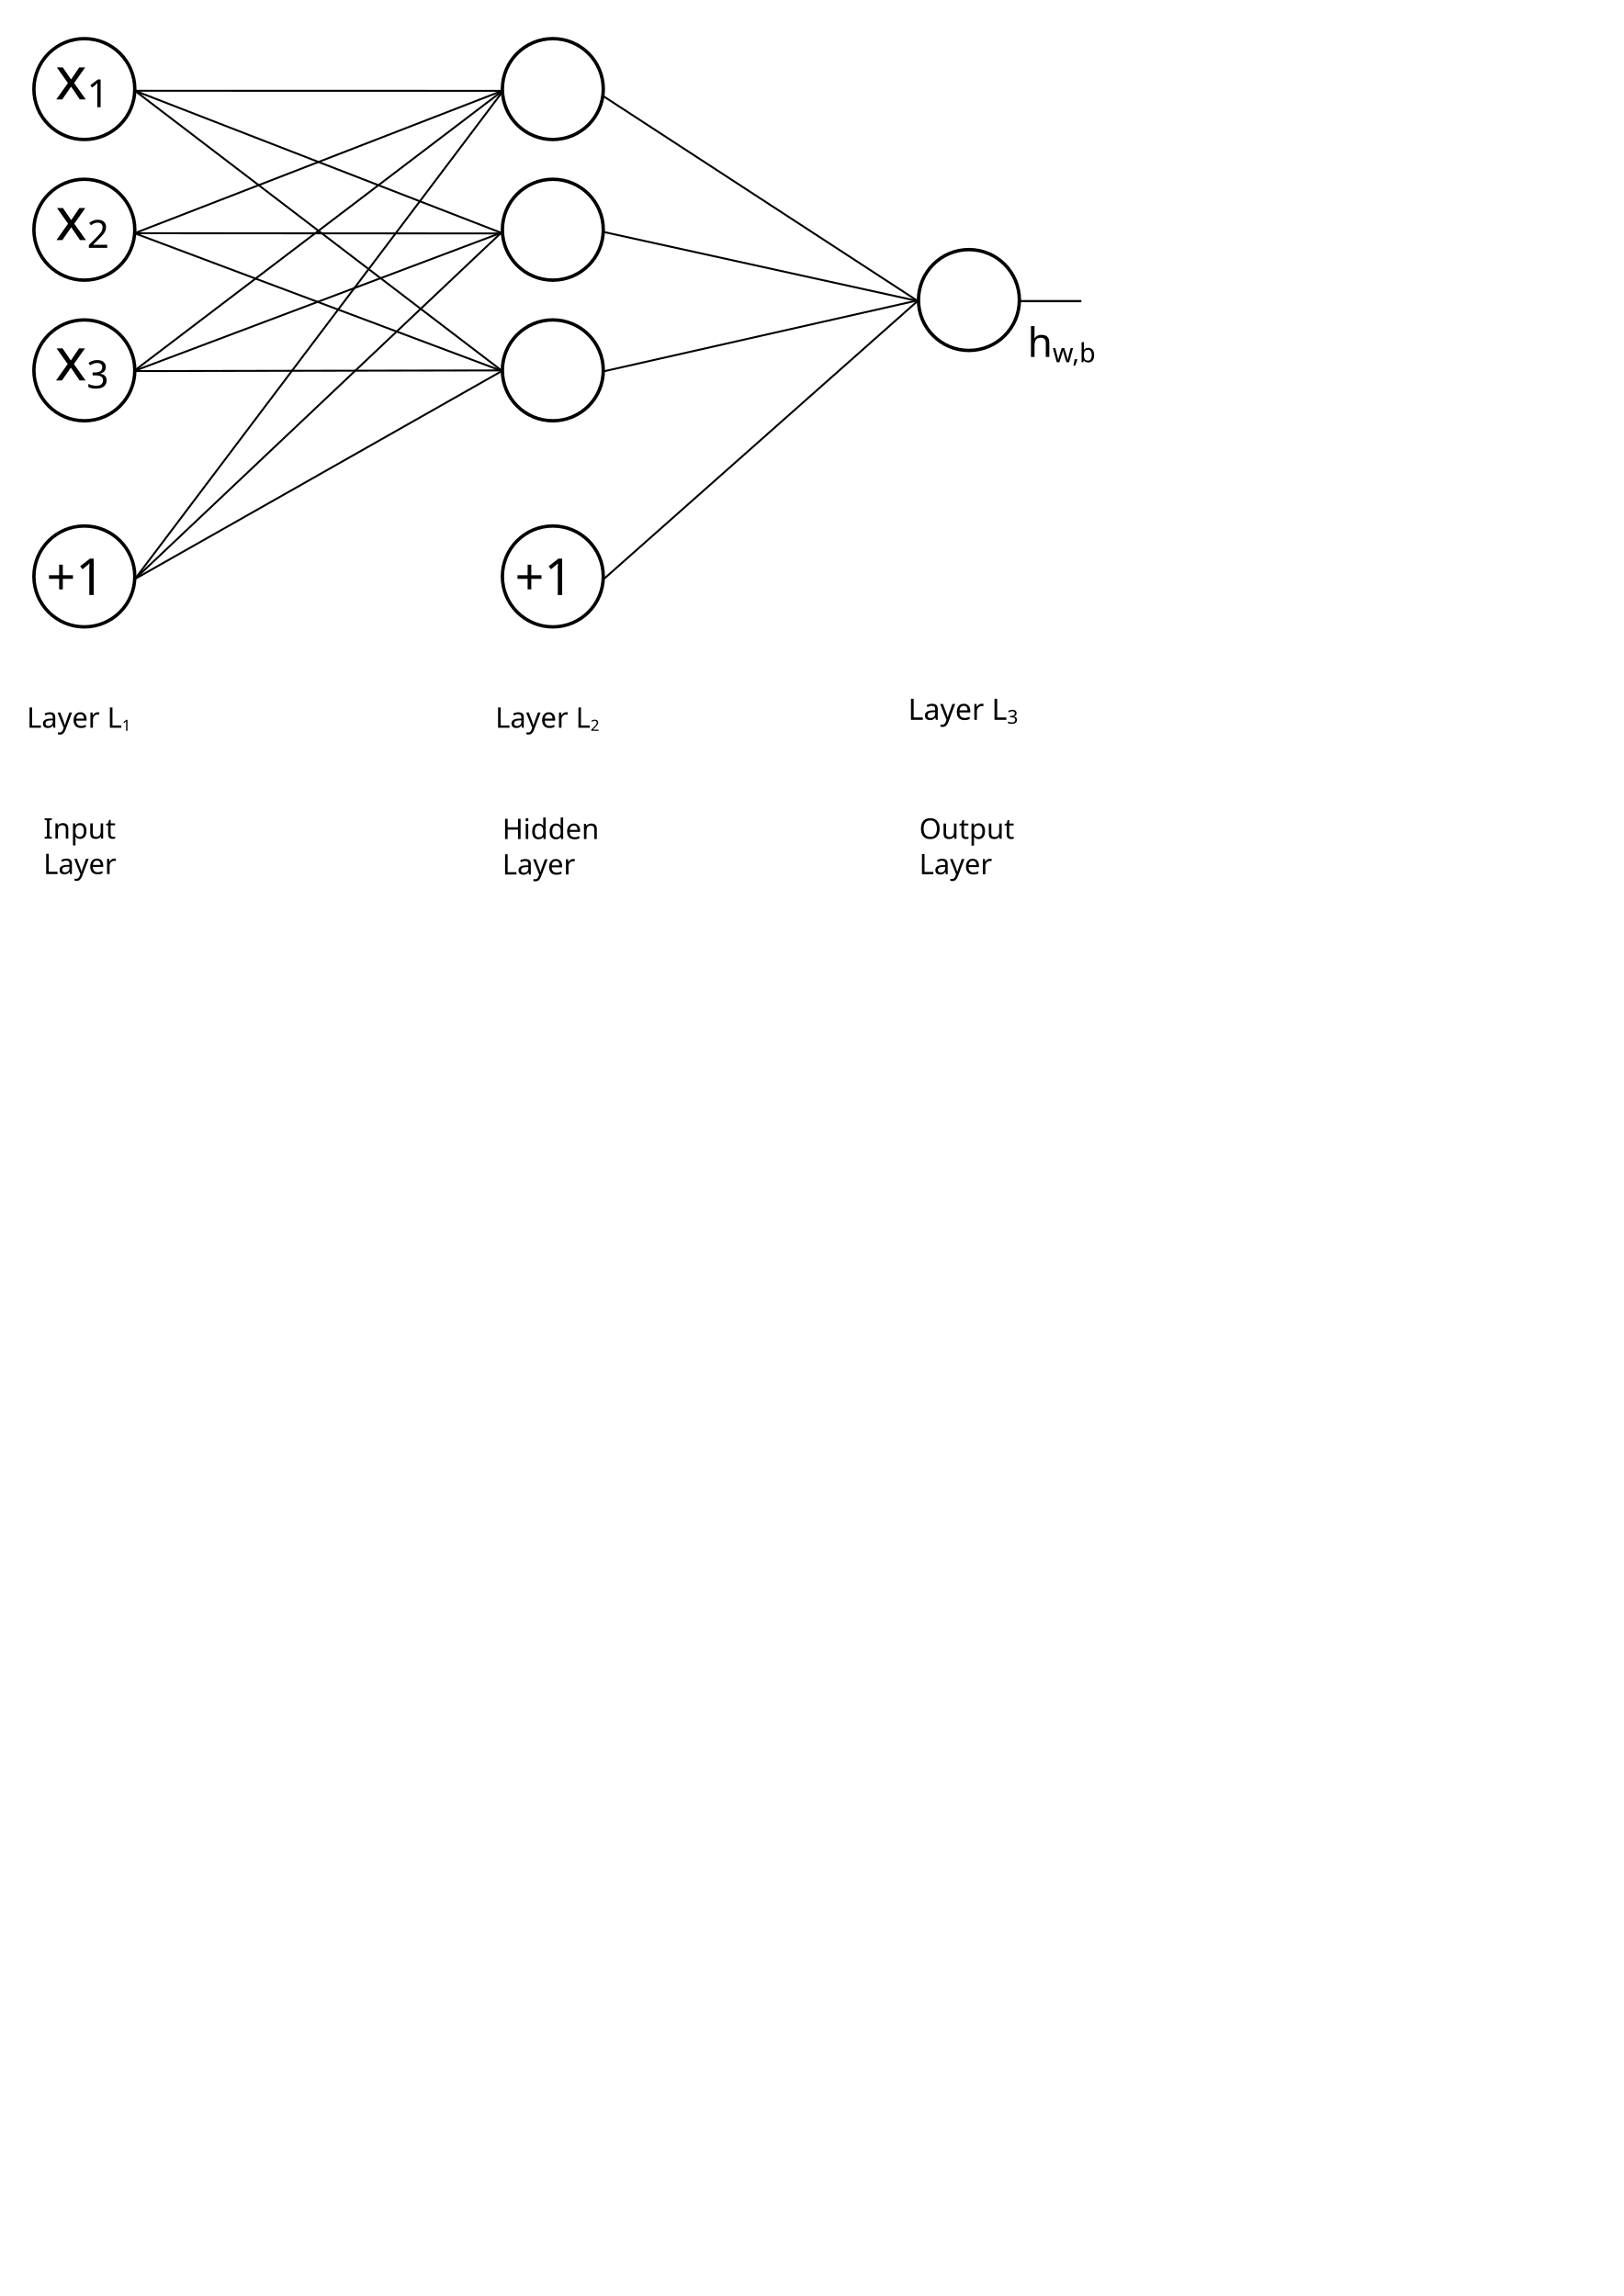
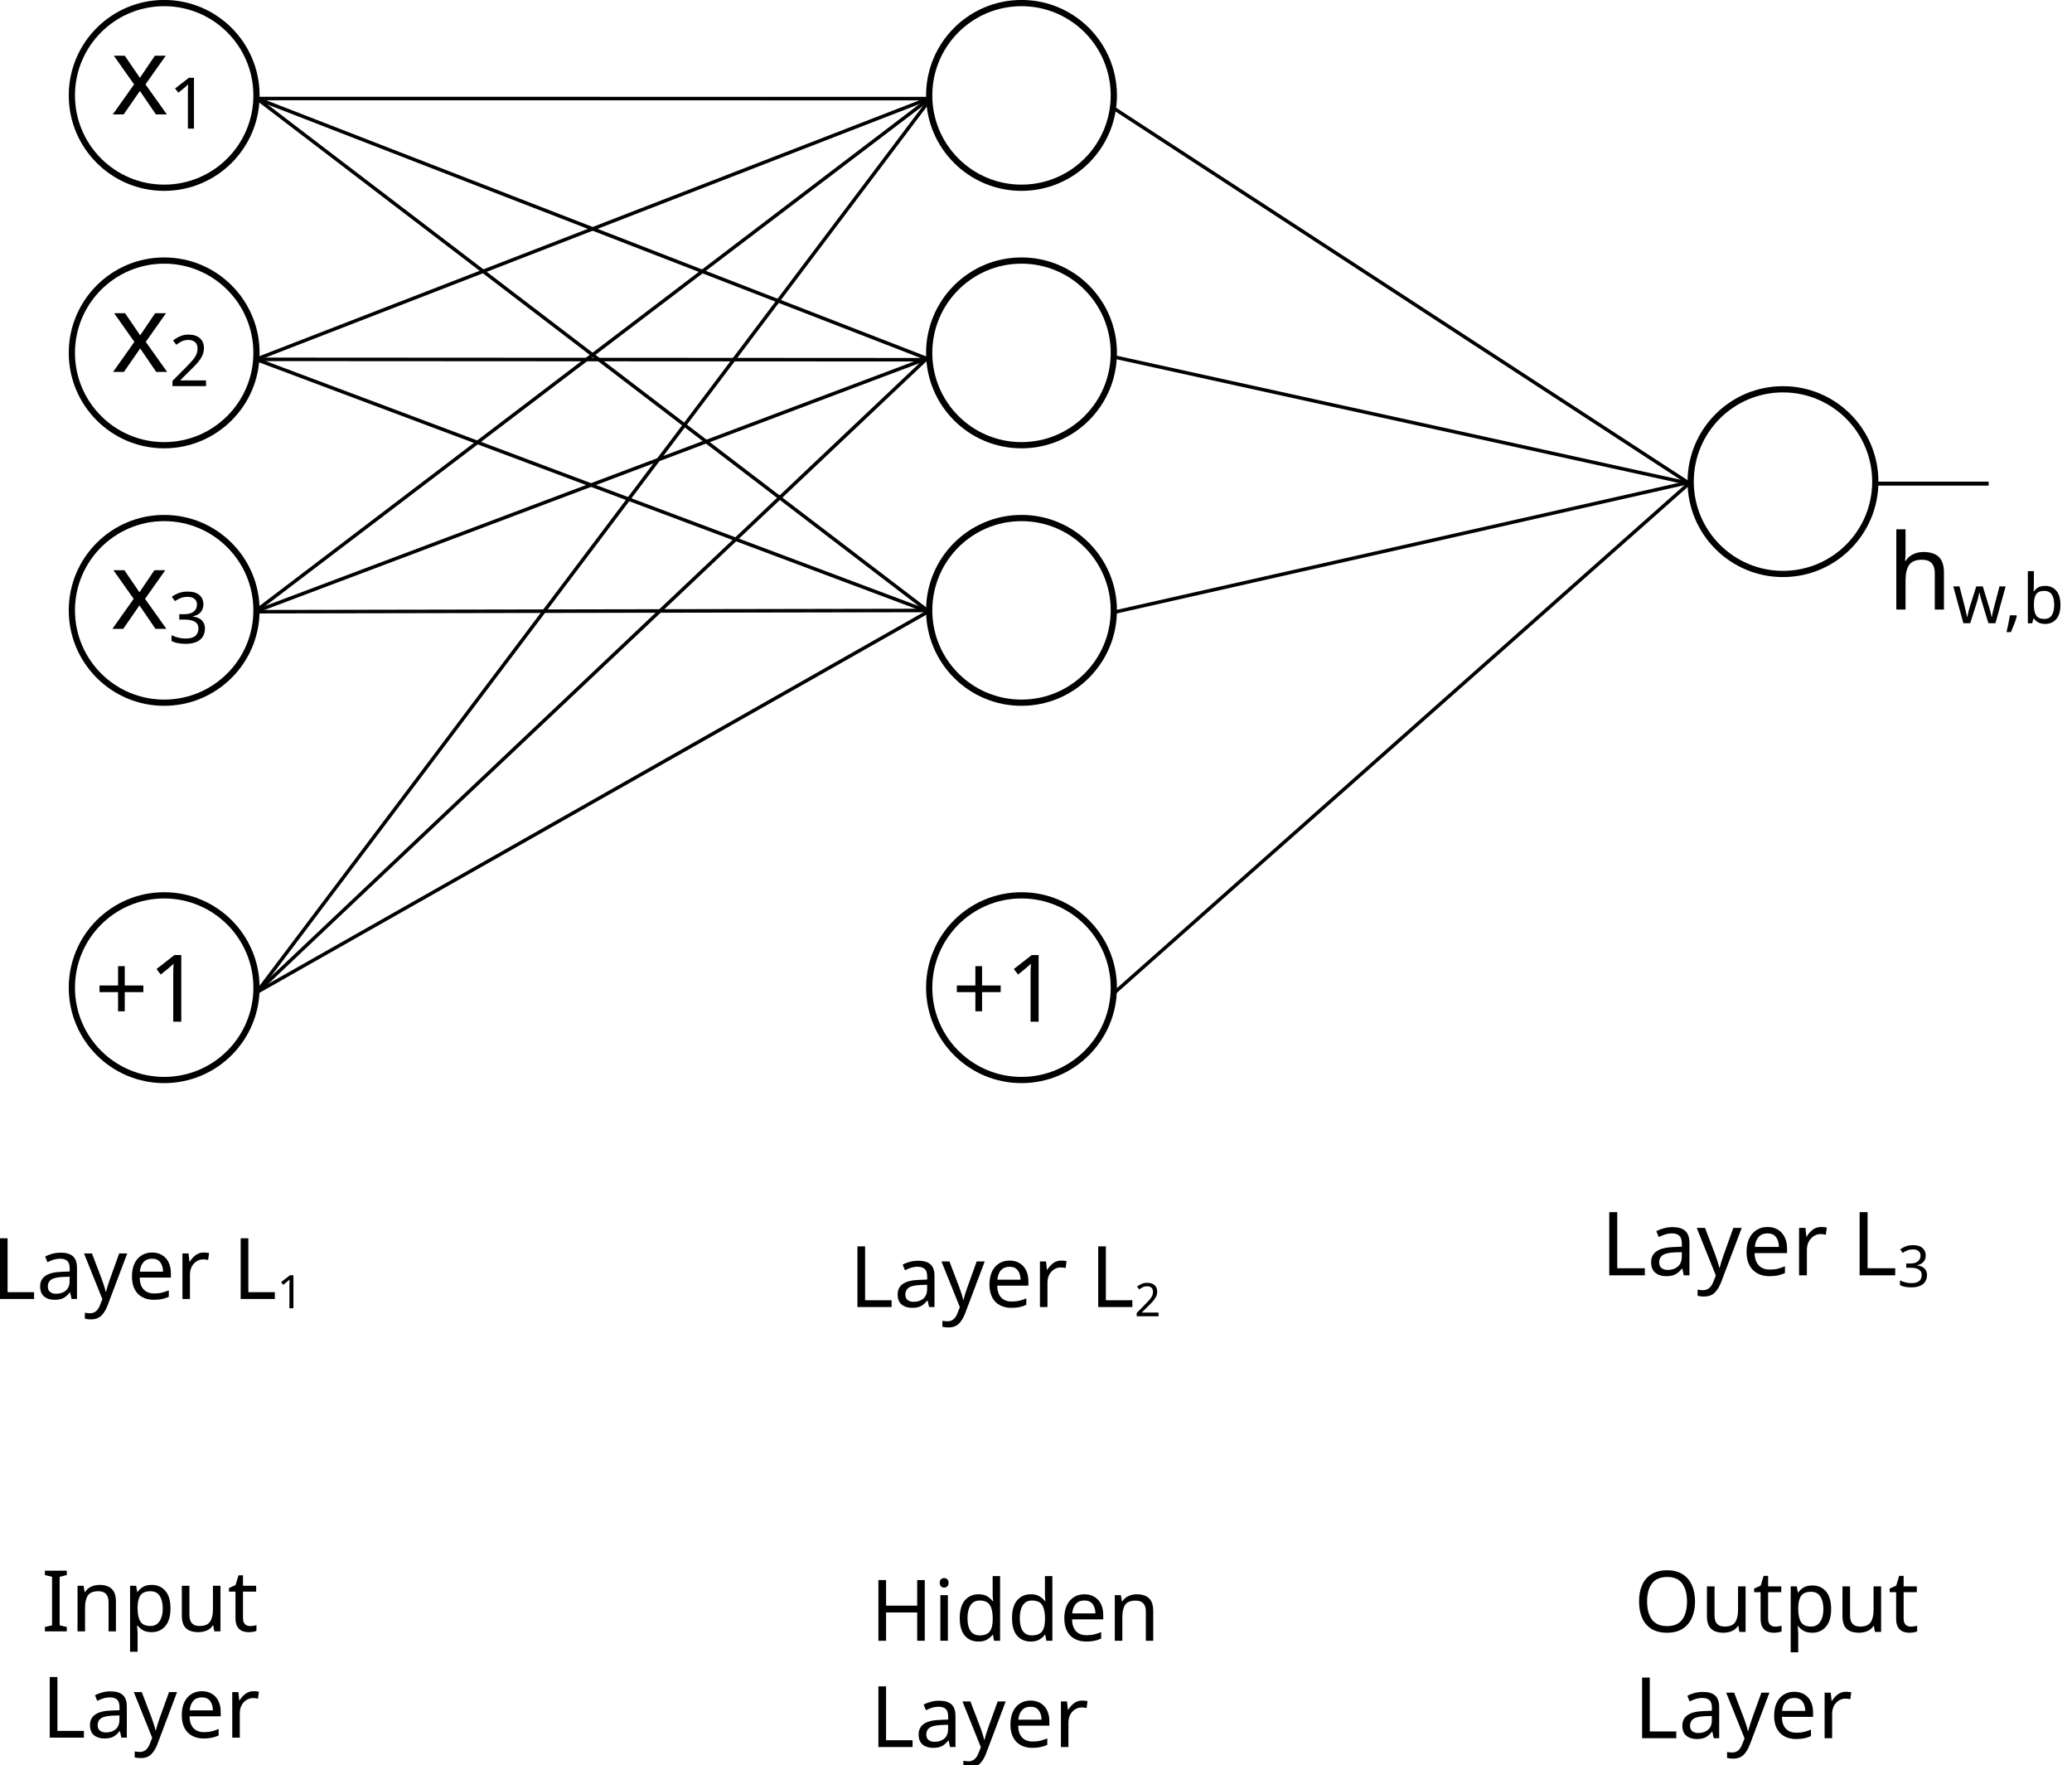
- <svg xmlns="http://www.w3.org/2000/svg" width="744.094" height="1052.362" id="svg3287" version="1.1">
+ <svg xmlns="http://www.w3.org/2000/svg" width="518.872" height="441.803" id="svg3287" version="1.1">
  <defs id="defs3289" />
-   <g id="layer1">
+   <g id="layer1" transform="translate(2.459954,-16.9419)">
    <g id="g6612" transform="matrix(1.19281,0,0,1.19281,189.8333,-47.73446)">
      <g id="g6884">
        <g id="g3460" transform="translate(-143.7182,-390.4344)">
          <circle transform="translate(-90.54245,0)" d="m 126.898,464.681 c 0,10.703 -8.677,19.38 -19.38,19.38 -10.703,0 -19.38,-8.677 -19.38,-19.38 0,-10.703 8.677,-19.38 19.38,-19.38 10.703,0 19.38,8.677 19.38,19.38 z" r="19.38" cy="464.681" cx="107.518" id="path4136" style="color:#000000;fill:none;stroke:#000000;stroke-width:1.307;stroke-linecap:butt;stroke-linejoin:miter;stroke-miterlimit:4;stroke-opacity:1;stroke-dasharray:none;stroke-dashoffset:7.125;visibility:visible;display:inline;overflow:visible;enable-background:accumulate" />
          <circle transform="translate(-90.54245,0)" d="m 126.898,518.721 c 0,10.703 -8.677,19.38 -19.38,19.38 -10.703,0 -19.38,-8.677 -19.38,-19.38 0,-10.703 8.677,-19.38 19.38,-19.38 10.703,0 19.38,8.677 19.38,19.38 z" r="19.38" cy="518.721" cx="107.518" id="path4136-0" style="color:#000000;fill:none;stroke:#000000;stroke-width:1.307;stroke-linecap:butt;stroke-linejoin:miter;stroke-miterlimit:4;stroke-opacity:1;stroke-dasharray:none;stroke-dashoffset:7.125;visibility:visible;display:inline;overflow:visible;enable-background:accumulate" />
          <circle transform="translate(-90.54245,0)" d="m 126.898,572.762 c 0,10.703 -8.677,19.38 -19.38,19.38 -10.703,0 -19.38,-8.677 -19.38,-19.38 0,-10.703 8.677,-19.38 19.38,-19.38 10.703,0 19.38,8.677 19.38,19.38 z" r="19.38" cy="572.762" cx="107.518" id="path4136-1" style="color:#000000;fill:none;stroke:#000000;stroke-width:1.307;stroke-linecap:butt;stroke-linejoin:miter;stroke-miterlimit:4;stroke-opacity:1;stroke-dasharray:none;stroke-dashoffset:7.125;visibility:visible;display:inline;overflow:visible;enable-background:accumulate" />
          <g id="g3524" transform="translate(0,25.15068)">
            <circle style="color:#000000;fill:none;stroke:#000000;stroke-width:1.307;stroke-linecap:butt;stroke-linejoin:miter;stroke-miterlimit:4;stroke-opacity:1;stroke-dasharray:none;stroke-dashoffset:7.125;visibility:visible;display:inline;overflow:visible;enable-background:accumulate" id="path4136-6" cx="107.518" cy="626.803" r="19.38" d="m 126.898,626.803 c 0,10.703 -8.677,19.38 -19.38,19.38 -10.703,0 -19.38,-8.677 -19.38,-19.38 0,-10.703 8.677,-19.38 19.38,-19.38 10.703,0 19.38,8.677 19.38,19.38 z" transform="translate(-90.54245,0)" />
            <text id="text3486" y="633.936" x="2.418" style="font-size:19.57px;font-style:normal;font-weight:normal;line-height:125%;letter-spacing:0px;word-spacing:0px;fill:#000000;fill-opacity:1;stroke:none;font-family:Sans" xml:space="preserve">
              <tspan y="633.936" x="2.418" id="tspan3488">+1</tspan>
            </text>
          </g>
-           <text xml:space="preserve" style="font-size:15.604px;font-style:normal;font-weight:normal;line-height:125%;letter-spacing:0px;word-spacing:0px;fill:#000000;fill-opacity:1;stroke:none;font-family:Sans" x="379.328" y="567.618" id="text3511">
-             <tspan id="tspan3513" x="379.328" y="567.618">h<tspan style="font-size:10.143px;baseline-shift:sub" id="tspan3515">w,b</tspan>
+           <text xml:space="preserve" style="font-size:22.148px;font-style:normal;font-weight:normal;line-height:125%;letter-spacing:0px;word-spacing:0px;fill:#000000;fill-opacity:1;stroke:none;font-family:Sans" x="378.734" y="572.59" id="text3511">
+             <tspan id="tspan3513" x="378.734" y="572.59">h<tspan style="font-size:14.396px;baseline-shift:sub" id="tspan3515">w,b</tspan>
            </tspan>
          </text>
        </g>
        <circle style="color:#000000;fill:none;stroke:#000000;stroke-width:1.307;stroke-linecap:butt;stroke-linejoin:miter;stroke-miterlimit:4;stroke-opacity:1;stroke-dasharray:none;stroke-dashoffset:7.125;visibility:visible;display:inline;overflow:visible;enable-background:accumulate" id="path4136-09" cx="196.965" cy="464.681" r="19.38" d="m 216.345,464.681 c 0,10.703 -8.677,19.38 -19.38,19.38 -10.703,0 -19.38,-8.677 -19.38,-19.38 0,-10.703 8.677,-19.38 19.38,-19.38 10.703,0 19.38,8.677 19.38,19.38 z" transform="translate(-143.7182,-390.4344)" />
        <circle style="color:#000000;fill:none;stroke:#000000;stroke-width:1.307;stroke-linecap:butt;stroke-linejoin:miter;stroke-miterlimit:4;stroke-opacity:1;stroke-dasharray:none;stroke-dashoffset:7.125;visibility:visible;display:inline;overflow:visible;enable-background:accumulate" id="path4136-0-2" cx="196.965" cy="518.721" r="19.38" d="m 216.345,518.721 c 0,10.703 -8.677,19.38 -19.38,19.38 -10.703,0 -19.38,-8.677 -19.38,-19.38 0,-10.703 8.677,-19.38 19.38,-19.38 10.703,0 19.38,8.677 19.38,19.38 z" transform="translate(-143.7182,-390.4344)" />
        <circle style="color:#000000;fill:none;stroke:#000000;stroke-width:1.307;stroke-linecap:butt;stroke-linejoin:miter;stroke-miterlimit:4;stroke-opacity:1;stroke-dasharray:none;stroke-dashoffset:7.125;visibility:visible;display:inline;overflow:visible;enable-background:accumulate" id="path4136-1-1" cx="196.965" cy="572.762" r="19.38" d="m 216.345,572.762 c 0,10.703 -8.677,19.38 -19.38,19.38 -10.703,0 -19.38,-8.677 -19.38,-19.38 0,-10.703 8.677,-19.38 19.38,-19.38 10.703,0 19.38,8.677 19.38,19.38 z" transform="translate(-143.7182,-390.4344)" />
        <g id="g3519" transform="translate(-143.7182,-365.2837)">
          <text id="text3486-9" y="633.936" x="182.407" style="font-size:19.57px;font-style:normal;font-weight:normal;line-height:125%;letter-spacing:0px;word-spacing:0px;fill:#000000;fill-opacity:1;stroke:none;font-family:Sans" xml:space="preserve">
            <tspan y="633.936" x="182.407" id="tspan3488-8">+1</tspan>
          </text>
          <circle d="m 216.345,626.803 c 0,10.703 -8.677,19.38 -19.38,19.38 -10.703,0 -19.38,-8.677 -19.38,-19.38 0,-10.703 8.677,-19.38 19.38,-19.38 10.703,0 19.38,8.677 19.38,19.38 z" r="19.38" cy="626.803" cx="196.965" id="path4136-6-9" style="color:#000000;fill:none;stroke:#000000;stroke-width:1.307;stroke-linecap:butt;stroke-linejoin:miter;stroke-miterlimit:4;stroke-opacity:1;stroke-dasharray:none;stroke-dashoffset:7.125;visibility:visible;display:inline;overflow:visible;enable-background:accumulate" />
        </g>
        <path style="fill:none;stroke:#000000;stroke-width:0.738px;stroke-linecap:butt;stroke-linejoin:miter;stroke-opacity:1" d="M -107.29,74.899 33.932,182.685" id="path4214" />
        <path style="fill:none;stroke:#000000;stroke-width:0.738px;stroke-linecap:butt;stroke-linejoin:miter;stroke-opacity:1" d="m -107.29,74.899 141.095,0.018" id="path4218" />
        <path style="fill:none;stroke:#000000;stroke-width:0.738px;stroke-linecap:butt;stroke-linejoin:miter;stroke-opacity:1" d="M -107.29,74.899 33.871,129.666" id="path4220" />
        <path style="fill:none;stroke:#000000;stroke-width:0.738px;stroke-linecap:butt;stroke-linejoin:miter;stroke-opacity:1" d="m -107.453,129.641 141.222,52.972" id="path4214-7" />
        <path style="fill:none;stroke:#000000;stroke-width:0.738px;stroke-linecap:butt;stroke-linejoin:miter;stroke-opacity:1" d="M -107.453,129.641 33.773,74.91" id="path4218-5" />
        <path style="fill:none;stroke:#000000;stroke-width:0.738px;stroke-linecap:butt;stroke-linejoin:miter;stroke-opacity:1" d="m -107.453,129.641 141.292,0.084" id="path4220-6" />
        <path style="fill:none;stroke:#000000;stroke-width:0.738px;stroke-linecap:butt;stroke-linejoin:miter;stroke-opacity:1" d="M -107.717,182.611 33.835,182.349" id="path4214-4" />
        <path style="fill:none;stroke:#000000;stroke-width:0.738px;stroke-linecap:butt;stroke-linejoin:miter;stroke-opacity:1" d="M -107.717,182.611 33.773,75.042" id="path4218-6" />
        <path style="fill:none;stroke:#000000;stroke-width:0.738px;stroke-linecap:butt;stroke-linejoin:miter;stroke-opacity:1" d="M -107.717,182.611 33.905,129.264" id="path4220-5" />
        <path style="fill:none;stroke:#000000;stroke-width:0.738px;stroke-linecap:butt;stroke-linejoin:miter;stroke-opacity:1" d="M -107.304,262.497 33.967,182.415" id="path4214-9" />
        <path style="fill:none;stroke:#000000;stroke-width:0.738px;stroke-linecap:butt;stroke-linejoin:miter;stroke-opacity:1" d="M -107.304,262.497 33.971,75.173" id="path4218-9" />
        <path style="fill:none;stroke:#000000;stroke-width:0.738px;stroke-linecap:butt;stroke-linejoin:miter;stroke-opacity:1" d="M -107.304,262.497 33.624,129.239" id="path4220-7" />
-         <text xml:space="preserve" style="font-size:16.079px;font-style:normal;font-weight:normal;line-height:125%;letter-spacing:0px;word-spacing:0px;fill:#000000;fill-opacity:1;stroke:none;font-family:sans-serif" x="-142.47" y="362.253" id="text6450">
-           <tspan id="tspan6452" x="-142.47" y="362.253" style="font-size:10.899px">Input</tspan>
-           <tspan x="-142.47" y="375.876" id="tspan3551" style="font-size:10.899px">Layer</tspan>
+         <text xml:space="preserve" style="font-size:26.332px;font-style:normal;font-weight:normal;line-height:125%;letter-spacing:0px;word-spacing:0px;fill:#000000;fill-opacity:1;stroke:none;font-family:sans-serif" x="-152.499" y="396.619" id="text6450">
+           <tspan id="tspan6452" x="-152.499" y="396.619" style="font-size:17.848px">Input</tspan>
+           <tspan x="-152.499" y="418.929" id="tspan3551" style="font-size:17.848px">Layer</tspan>
        </text>
-         <text xml:space="preserve" style="font-size:16.066px;font-style:normal;font-weight:normal;line-height:125%;letter-spacing:0px;word-spacing:0px;fill:#000000;fill-opacity:1;stroke:none;font-family:sans-serif" x="33.841" y="362.42" id="text6488">
-           <tspan id="tspan6490" x="33.841" y="362.42" style="font-size:10.899px">Hidden<tspan style="font-size:54.494%;baseline-shift:sub" id="tspan3563" />
+         <text xml:space="preserve" style="font-size:26.31px;font-style:normal;font-weight:normal;line-height:125%;letter-spacing:0px;word-spacing:0px;fill:#000000;fill-opacity:1;stroke:none;font-family:sans-serif" x="21.468" y="398.587" id="text6488">
+           <tspan id="tspan6490" x="21.468" y="398.587" style="font-size:17.848px">Hidden<tspan style="font-size:9.726px;baseline-shift:sub" id="tspan3563" />
          </tspan>
-           <tspan x="33.841" y="376.043" style="font-size:10.899px" id="tspan3571">Layer</tspan>
+           <tspan x="21.468" y="420.897" style="font-size:17.848px" id="tspan3571">Layer</tspan>
        </text>
        <circle style="color:#000000;fill:none;stroke:#000000;stroke-width:1.307;stroke-linecap:butt;stroke-linejoin:miter;stroke-miterlimit:4;stroke-opacity:1;stroke-dasharray:none;stroke-dashoffset:7.125;visibility:visible;display:inline;overflow:visible;enable-background:accumulate" id="path4136-7" cx="107.518" cy="464.681" r="19.38" d="m 126.898,464.681 c 0,10.703 -8.677,19.38 -19.38,19.38 -10.703,0 -19.38,-8.677 -19.38,-19.38 0,-10.703 8.677,-19.38 19.38,-19.38 10.703,0 19.38,8.677 19.38,19.38 z" transform="translate(105.5942,-309.3735)" />
        <path style="fill:none;stroke:#000000;stroke-width:0.738px;stroke-linecap:butt;stroke-linejoin:miter;stroke-opacity:1" d="M 72.171,76.654 193.57,155.765" id="path4214-8" />
        <path style="fill:none;stroke:#000000;stroke-width:0.738px;stroke-linecap:butt;stroke-linejoin:miter;stroke-opacity:1" d="M 72.855,129.173 193.407,155.692" id="path4214-7-1" />
        <path style="fill:none;stroke:#000000;stroke-width:0.738px;stroke-linecap:butt;stroke-linejoin:miter;stroke-opacity:1" d="M 72.909,182.673 193.473,155.429" id="path4214-4-5" />
        <path style="fill:none;stroke:#000000;stroke-width:0.738px;stroke-linecap:butt;stroke-linejoin:miter;stroke-opacity:1" d="M 72.943,262.403 193.605,155.495" id="path4214-9-6" />
        <path style="fill:none;stroke:#000000;stroke-width:0.838px;stroke-linecap:butt;stroke-linejoin:miter;stroke-opacity:1" d="m 232.579,155.729 23.712,0" id="path3466" />
        <text xml:space="preserve" style="font-size:22.977px;font-style:normal;font-weight:normal;line-height:125%;letter-spacing:0px;word-spacing:0px;fill:#000000;fill-opacity:1;stroke:none;font-family:Sans" x="-137.934" y="78.231" id="text3468">
          <tspan id="tspan3470" x="-137.934" y="78.231">x<tspan style="font-size:14.935px;baseline-shift:sub" id="tspan3472">1</tspan>
          </tspan>
        </text>
        <text xml:space="preserve" style="font-size:22.977px;font-style:normal;font-weight:normal;line-height:125%;letter-spacing:0px;word-spacing:0px;fill:#000000;fill-opacity:1;stroke:none;font-family:Sans" x="-137.876" y="132.272" id="text3474">
          <tspan id="tspan3476" x="-137.876" y="132.272">x<tspan style="font-size:14.935px;baseline-shift:sub" id="tspan3478">2</tspan>
          </tspan>
        </text>
        <text xml:space="preserve" style="font-size:22.977px;font-style:normal;font-weight:normal;line-height:125%;letter-spacing:0px;word-spacing:0px;fill:#000000;fill-opacity:1;stroke:none;font-family:Sans" x="-138.025" y="186.207" id="text3480">
          <tspan id="tspan3482" x="-138.025" y="186.207">x<tspan style="font-size:14.935px;baseline-shift:sub" id="tspan3484">3</tspan>
          </tspan>
        </text>
-         <text xml:space="preserve" style="font-size:15.481px;font-style:normal;font-weight:normal;line-height:125%;letter-spacing:0px;word-spacing:0px;fill:#000000;fill-opacity:1;stroke:none;font-family:Sans" x="-148.859" y="319.653" id="text3529">
-           <tspan id="tspan3531" x="-148.859" y="319.653" style="font-size:10.899px">Layer L<tspan style="font-size:54.494%;baseline-shift:sub" id="tspan3561">1</tspan>
+         <text xml:space="preserve" style="font-size:25.353px;font-style:normal;font-weight:normal;line-height:125%;letter-spacing:0px;word-spacing:0px;fill:#000000;fill-opacity:1;stroke:none;font-family:Sans" x="-162.962" y="326.856" id="text3529">
+           <tspan id="tspan3531" x="-162.962" y="326.856" style="font-size:17.848px">Layer L<tspan style="font-size:9.726px;baseline-shift:sub" id="tspan3561">1</tspan>
          </tspan>
        </text>
-         <text xml:space="preserve" style="font-size:15.481px;font-style:normal;font-weight:normal;line-height:125%;letter-spacing:0px;word-spacing:0px;fill:#000000;fill-opacity:1;stroke:none;font-family:Sans" x="31.153" y="319.653" id="text3535">
-           <tspan id="tspan3537" x="31.153" y="319.653" style="font-size:10.899px">Layer L<tspan style="font-size:54.494%;baseline-shift:sub" id="tspan3559">2</tspan>
+         <text xml:space="preserve" style="font-size:25.353px;font-style:normal;font-weight:normal;line-height:125%;letter-spacing:0px;word-spacing:0px;fill:#000000;fill-opacity:1;stroke:none;font-family:Sans" x="17.065" y="328.549" id="text3535">
+           <tspan id="tspan3537" x="17.065" y="328.549" style="font-size:17.848px">Layer L<tspan style="font-size:9.726px;baseline-shift:sub" id="tspan3559">2</tspan>
          </tspan>
        </text>
-         <text xml:space="preserve" style="font-size:11.333px;font-style:normal;font-weight:normal;line-height:125%;letter-spacing:0px;word-spacing:0px;fill:#000000;fill-opacity:1;stroke:none;font-family:Sans" x="189.746" y="316.619" id="text3539">
-           <tspan id="tspan3541" x="189.746" y="316.619">Layer L<tspan style="font-size:7.366px;baseline-shift:sub" id="tspan3543">3</tspan>
+         <text xml:space="preserve" style="font-size:18.559px;font-style:normal;font-weight:normal;line-height:125%;letter-spacing:0px;word-spacing:0px;fill:#000000;fill-opacity:1;stroke:none;font-family:Sans" x="174.847" y="321.887" id="text3539">
+           <tspan id="tspan3541" x="174.847" y="321.887">Layer L<tspan style="font-size:12.063px;baseline-shift:sub" id="tspan3543">3</tspan>
          </tspan>
        </text>
-         <text xml:space="preserve" style="font-size:10.899px;font-style:normal;font-weight:normal;line-height:125%;letter-spacing:0px;word-spacing:0px;fill:#000000;fill-opacity:1;stroke:none;font-family:Sans" x="193.995" y="362.324" id="text3565">
-           <tspan id="tspan3567" x="193.995" y="362.324">Output</tspan>
-           <tspan x="193.995" y="375.948" id="tspan3569">Layer</tspan>
+         <text xml:space="preserve" style="font-size:17.848px;font-style:normal;font-weight:normal;line-height:125%;letter-spacing:0px;word-spacing:0px;fill:#000000;fill-opacity:1;stroke:none;font-family:Sans" x="181.804" y="396.736" id="text3565">
+           <tspan id="tspan3567" x="181.804" y="396.736">Output</tspan>
+           <tspan x="181.804" y="419.047" id="tspan3569">Layer</tspan>
        </text>
      </g>
    </g>
  </g>
</svg>
